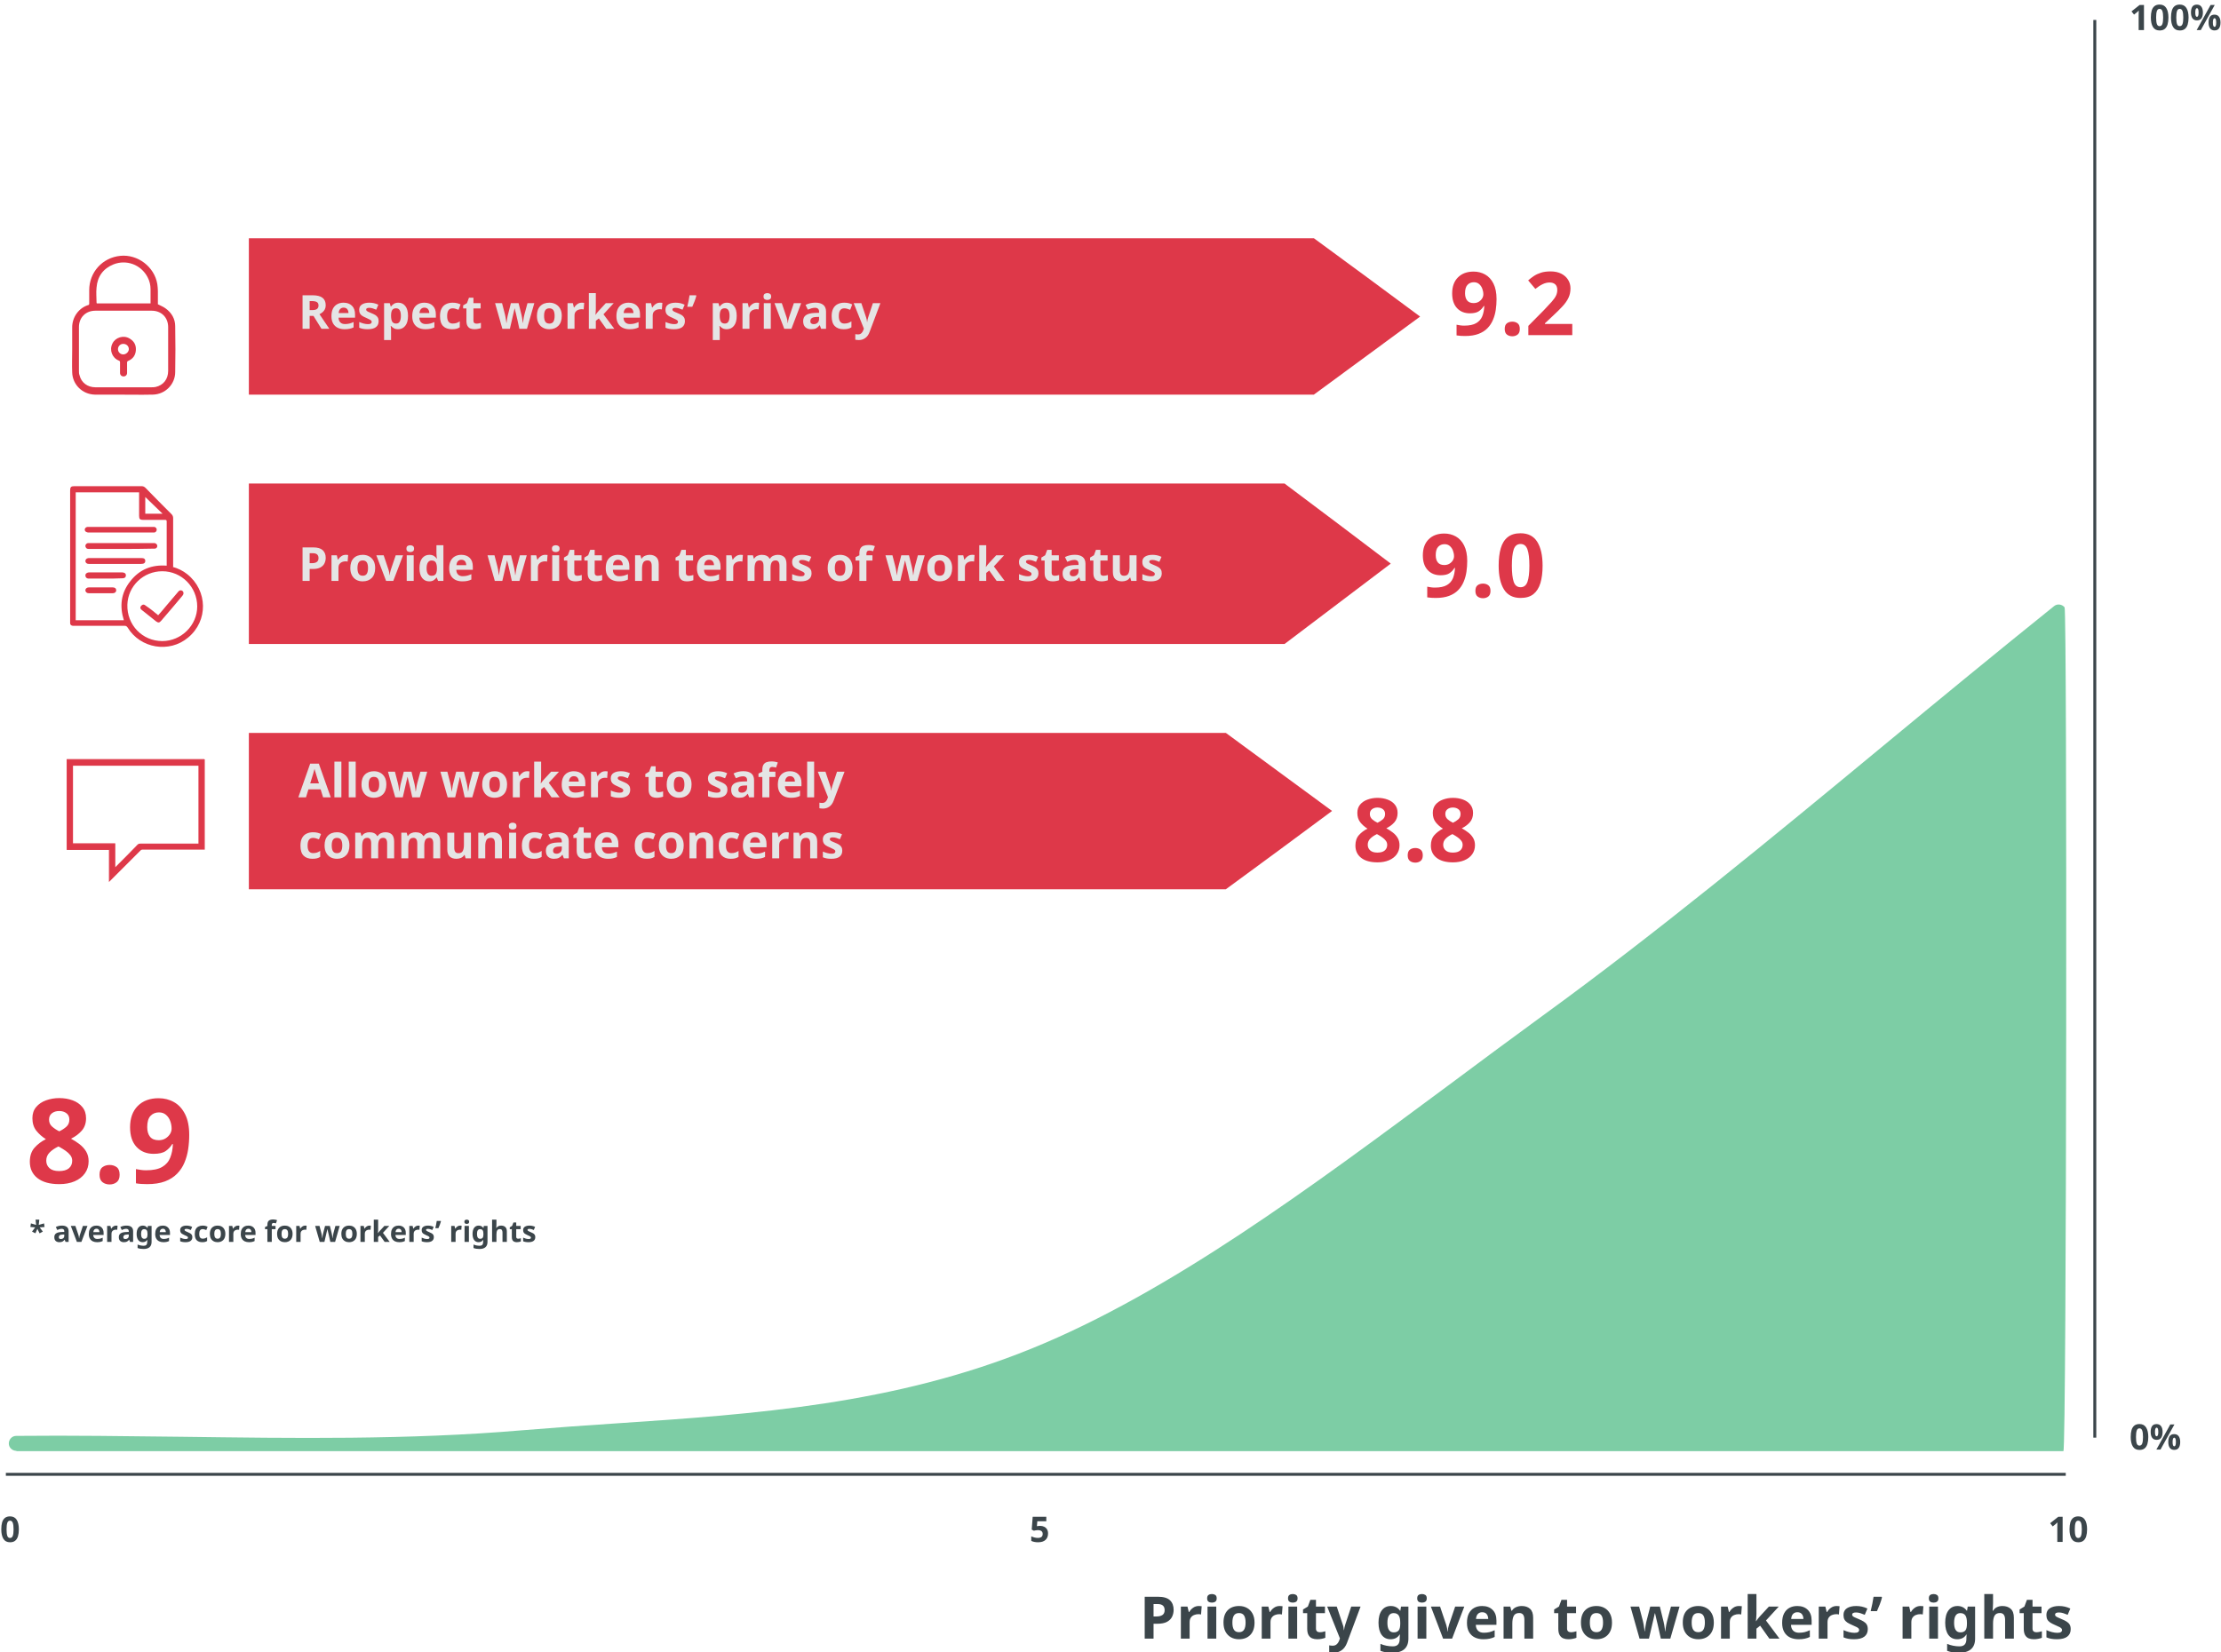
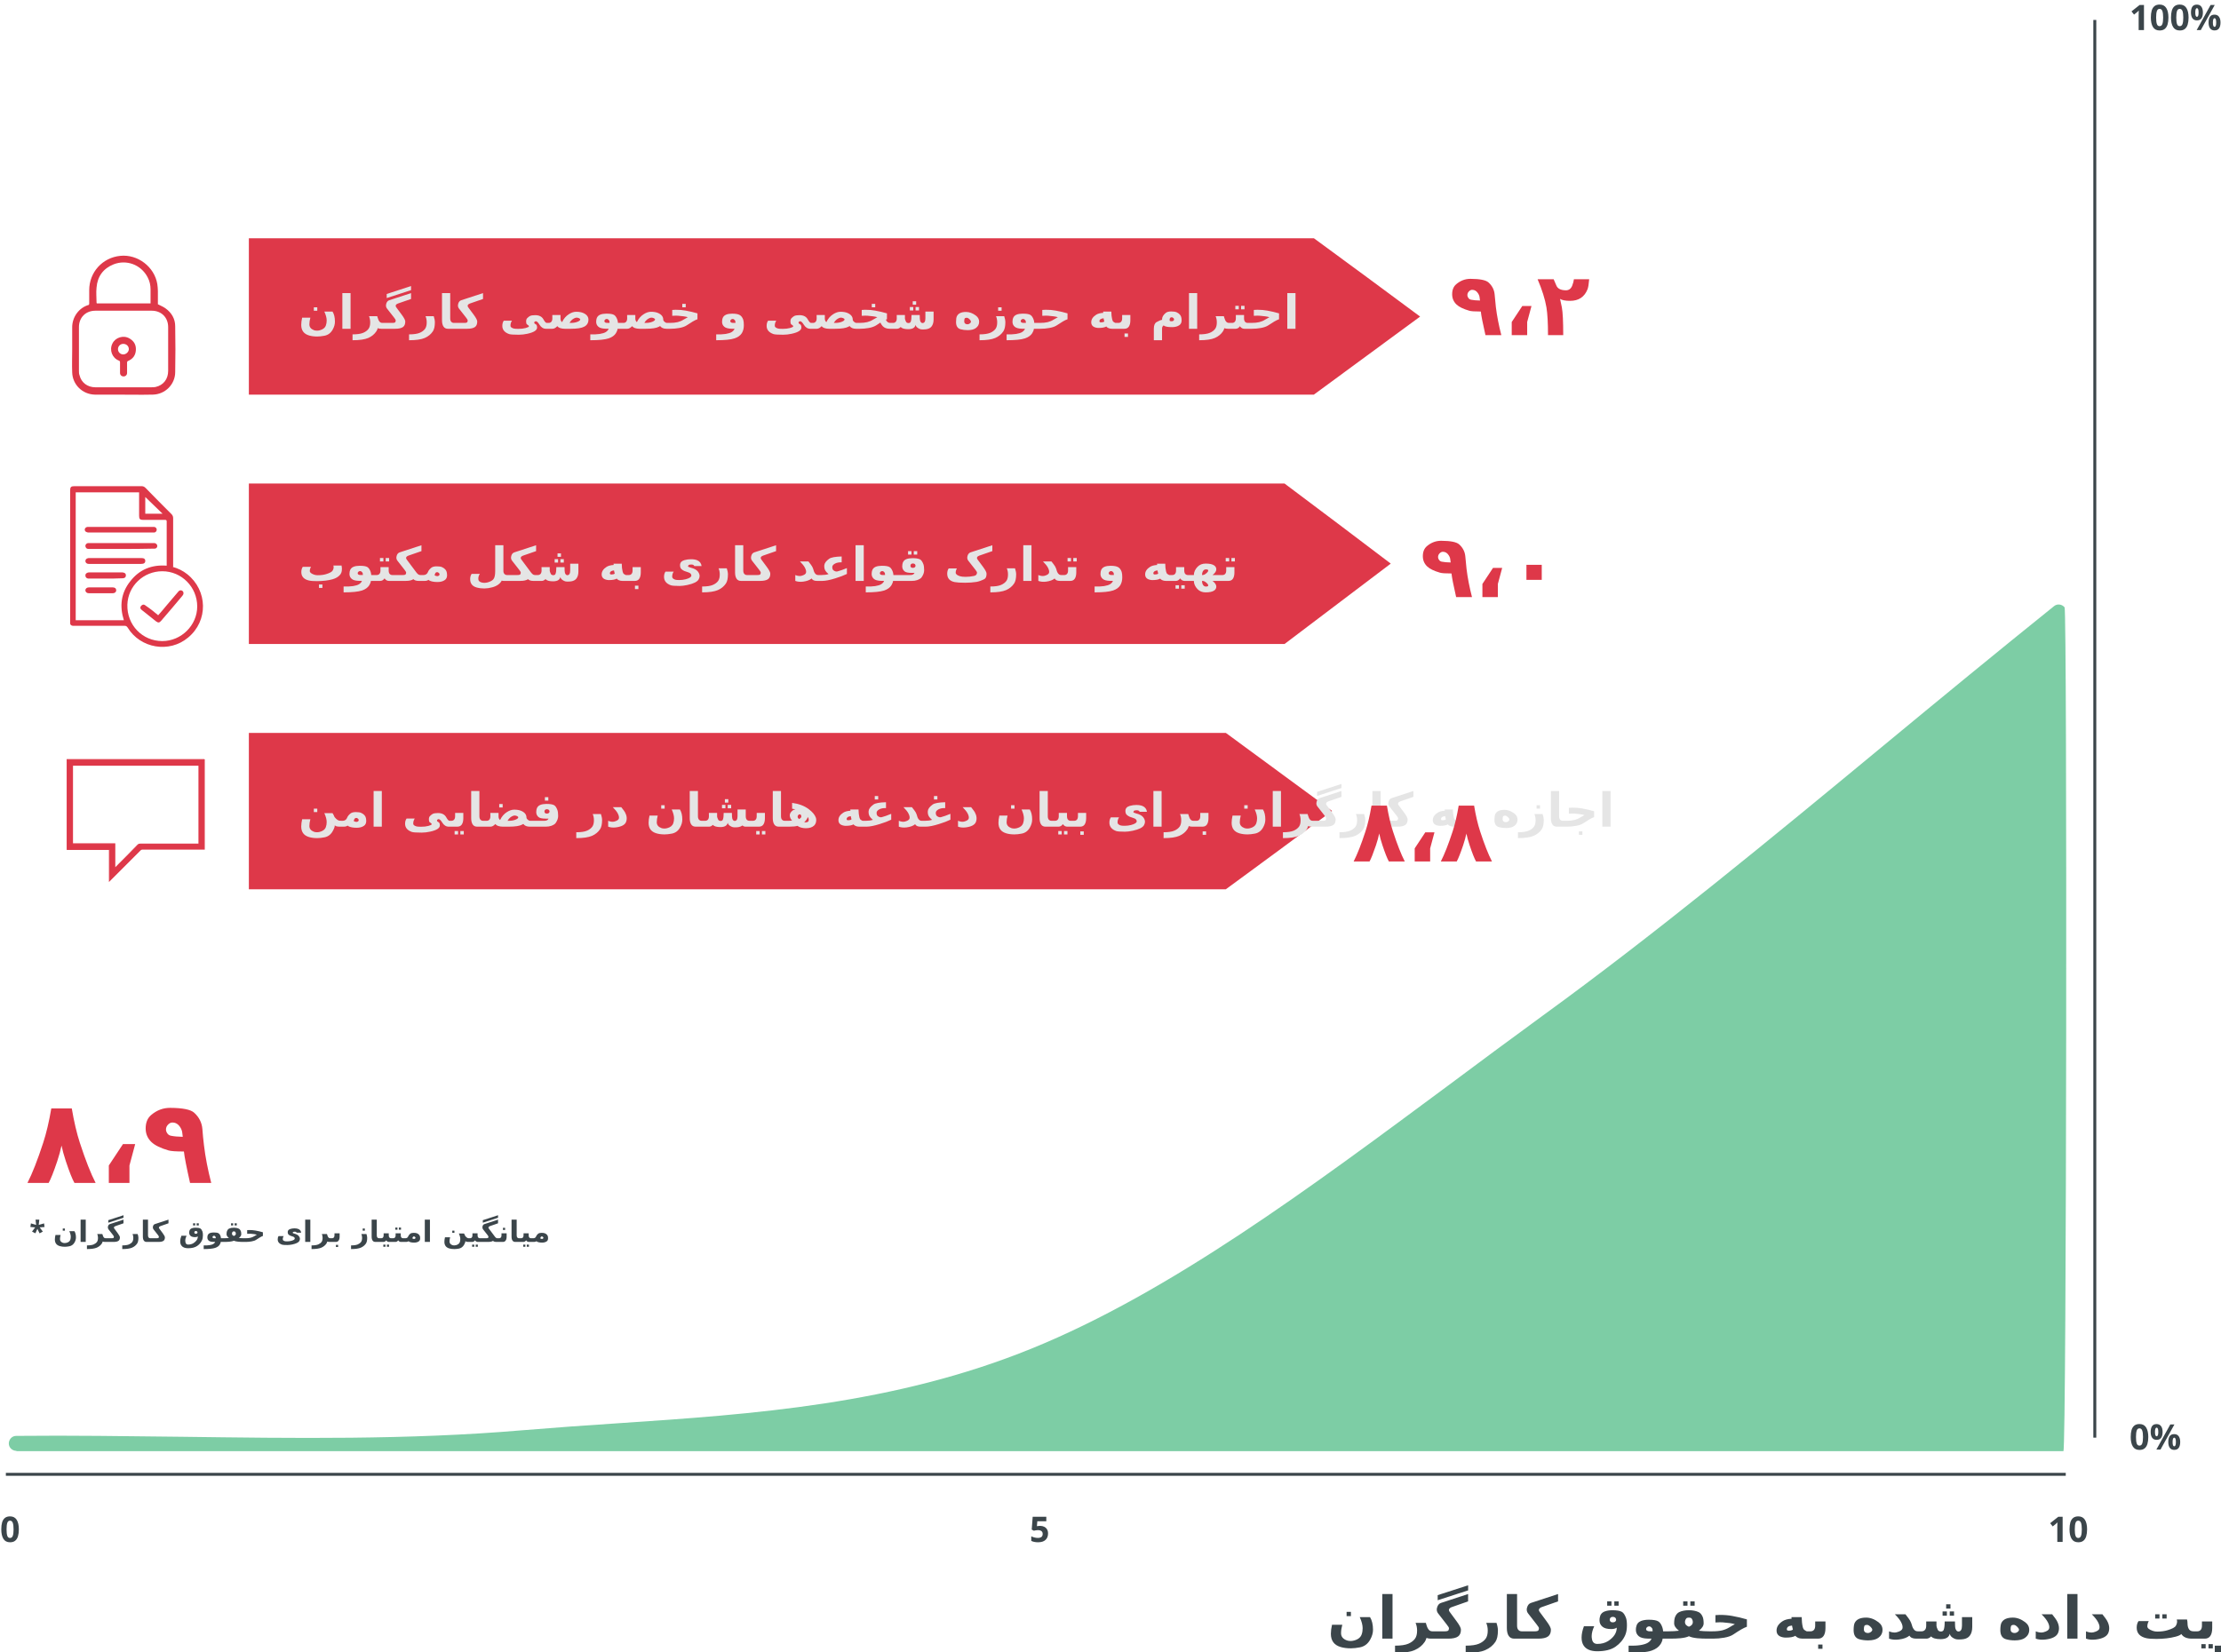
<svg xmlns="http://www.w3.org/2000/svg" version="1.1" id="SVG_T2G3" x="0px" y="0px" viewBox="0 0 756.8 563" data-viewBox="0 0 756.8 563" style="enable-background:new 0 0 756.8 563;" xml:space="preserve">
  <style type="text/css">
	#SVG_T2G3 .st0{fill:#3B454A;}
	#SVG_T2G3 .st1{font-family:'Raleway'; font-weight:600;}
	#SVG_T2G3 .st2{font-size:12px; }
	#SVG_T2G3 .st3{fill:none;stroke:#3B454A;}
	#SVG_T2G3 .st4{font-family:'Raleway'; font-weight:400;}
	#SVG_T2G3 .st5{fill:#DE3849;}
	#SVG_T2G3 .st6{fill:none;stroke:#DE3849;stroke-width:0.35;stroke-miterlimit:10;}
	#SVG_T2G3 .st7{fill:#E5E5E5;}
	#SVG_T2G3 .st8{font-size:16px;}
	#SVG_T2G3 .st9{font-size:30px;}
	#SVG_T2G3 .st10{font-size:40px;}
	#SVG_T2G3 .st11{font-size:10px;}
	#SVG_T2G3 .st12{font-size:20px;}
	#SVG_T2G3 .st13{fill:#7DCDA5;}
</style>
  <g class="anim6-1">
    <polygon class="st5" points="465.8,94.5 447.7,81.2 84.8,81.2 84.8,134.5 447.7,134.5 465.8,121.2 483.9,107.9 " />
  </g>
  <g class="anim7-1">
    <polygon class="st5" points="455.8,178.4 437.7,164.8 84.8,164.8 84.8,219.5 437.7,219.5 455.8,205.8 473.9,192.1 " />
  </g>
  <g class="anim8-1">
    <polygon class="st5" points="435.8,263.1 417.7,249.8 84.8,249.8 84.8,303.1 417.7,303.1 435.8,289.8 453.9,276.4 " />
  </g>
  <g class="anim6">
    <path class="st5" d="M51.3,103.4c0-1.6,0-3.2,0-4.8c0-1.4-0.3-2.8-1-4.1c-2.3-4.4-7.3-6.1-11.6-4.4c-3.5,1.4-5.5,4.1-5.8,7.9   c-0.2,1.7,0,3.4,0,5.1c0,0.1,0,0.2,0.1,0.3H51.3z M42.1,132c3.1,0,6.3,0,9.4,0c0.5,0,1,0,1.5-0.1c2.7-0.6,4.3-2.7,4.3-5.5   c0-5,0-9.9,0-14.9c0-3.3-2.3-5.6-5.6-5.6c-6.4,0-12.8,0-19.2,0c-3.3,0-5.6,2.3-5.6,5.6c0,5,0,9.9,0,14.9c0,0.5,0,1,0.2,1.5   c0.6,2.5,2.7,4.1,5.4,4.1C35.7,132,38.9,132,42.1,132 M30.4,103.7c0-1.6,0-3.2,0-4.8c0-6.1,4.5-11.1,10.6-11.7   c5.9-0.6,11.6,3.7,12.6,9.6c0.1,0.8,0.2,1.6,0.2,2.4c0,1.5,0,3,0,4.5c0.9,0.5,1.8,0.8,2.6,1.4c2.1,1.5,3.3,3.6,3.3,6.1   c0.1,5.2,0.1,10.4,0,15.6c0,4.2-3.4,7.6-7.6,7.7c-4.3,0.1-8.6,0-12.8,0c-2.3,0-4.7,0-7,0c-4.2-0.1-7.6-3.4-7.7-7.6   c-0.1-2.6,0-5.2,0-7.8c0-2.4,0-4.9,0-7.3c-0.1-3.8,2.4-7,5.7-7.9C30.2,103.8,30.3,103.7,30.4,103.7" />
    <path class="st5" d="M43.9,119c0-1-0.8-1.8-1.9-1.8c-1,0-1.8,0.8-1.8,1.8c0,1,0.8,1.8,1.8,1.8C43,120.8,43.9,119.9,43.9,119   M43.3,125.3c0,0.6,0,1.2,0,1.8c0,0.7-0.5,1.2-1.2,1.2c-0.7,0-1.2-0.5-1.2-1.2c0-1.2,0-2.4,0-3.6c0-0.3-0.1-0.5-0.4-0.6   c-2.3-0.9-3.3-3.6-2.2-5.8c1-2.1,3.8-3,5.9-1.7c1.5,0.9,2.2,2.2,2.1,3.9c-0.1,1.8-1,3-2.6,3.7c-0.3,0.1-0.4,0.3-0.4,0.6   C43.3,124.1,43.3,124.7,43.3,125.3L43.3,125.3z" />
  </g>
  <g class="anim7">
    <path class="st5" d="M24.7,287.6h14.4v8.2c0,0,0.1,0,0.1,0.1c0.1-0.1,0.2-0.2,0.3-0.3c2.5-2.5,5-5,7.5-7.6c0.2-0.2,0.5-0.3,0.8-0.3   c6.5,0,13,0,19.5,0h0.5v-26.9H24.7V287.6z M69.6,258.8v30.6H69c-6.8,0-13.6,0-20.4,0c-0.4,0-0.6,0.1-0.9,0.4c-3.3,3.3-6.7,6.7-10,10   c-0.1,0.1-0.2,0.2-0.4,0.4v-10.7H22.9v-30.6H69.6z" />
    <path class="st6" d="M24.7,287.6h14.4v8.2c0,0,0.1,0,0.1,0.1c0.1-0.1,0.2-0.2,0.3-0.3c2.5-2.5,5-5,7.5-7.6c0.2-0.2,0.5-0.3,0.8-0.3   c6.5,0,13,0,19.5,0h0.5v-26.9H24.7V287.6z M69.6,258.8v30.6H69c-6.8,0-13.6,0-20.4,0c-0.4,0-0.6,0.1-0.9,0.4c-3.3,3.3-6.7,6.7-10,10   c-0.1,0.1-0.2,0.2-0.4,0.4v-10.7H22.9v-30.6H69.6z" />
  </g>
  <g class="anim8">
    <path class="st5" d="M49.5,175.1h5.9c-2-2-4-3.8-5.9-5.7V175.1z M55.3,194.7c-6.4,0-11.7,5-11.9,11.4c-0.2,6.9,5.1,12.4,11.9,12.4   c6.5,0,11.9-5.4,11.9-11.8C67.2,200.1,61.9,194.7,55.3,194.7 M56.8,192.8c0-0.2,0-0.2,0-0.3c0-4.9,0-9.9,0-14.8   c0-0.4-0.2-0.5-0.5-0.5c-2.5,0-5,0-7.5,0c-1.1,0-1.4-0.3-1.4-1.4c0-2.5,0-4.9,0-7.4c0-0.2,0-0.4,0-0.6H25.8v43.6h16.4   c-1.5-4.8-1-9.3,2.2-13.3C47.5,194.1,51.7,192.4,56.8,192.8 M58.8,193.2c1.8,0.5,3.5,1.3,5,2.5c7,5.6,7.2,15.9,0.3,21.6   c-6.4,5.4-16.3,3.7-20.6-3.4c-0.3-0.4-0.5-0.6-1-0.6c-5.7,0-11.4,0-17.1,0c-0.2,0-0.4,0-0.6,0c-0.6-0.1-0.9-0.4-0.9-0.9   c0-0.2,0-0.4,0-0.5c0-14.9,0-29.8,0-44.7c0-1.2,0.3-1.5,1.5-1.5c7.6,0,15.2,0,22.8,0c0.6,0,1,0.2,1.4,0.6c2.9,3,5.8,5.9,8.8,8.9   c0.4,0.4,0.6,0.8,0.6,1.4c0,5.3,0,10.7,0,16V193.2z" />
    <path class="st5" d="M41.3,179.6c3.6,0,7.2,0,10.7,0c0.2,0,0.4,0,0.6,0c0.5,0.1,0.8,0.5,0.8,0.9c0,0.5-0.3,0.9-0.8,1   c-0.1,0-0.2,0-0.4,0c-7.4,0-14.7,0-22.1,0c-0.3,0-0.8-0.2-1-0.4c-0.5-0.6-0.1-1.4,0.7-1.5c0.2,0,0.4,0,0.6,0   C34.1,179.6,37.7,179.6,41.3,179.6" />
    <path class="st5" d="M41.3,187.1c-3.7,0-7.3,0-11,0c-0.5,0-0.9-0.1-1.1-0.6c-0.3-0.6,0.1-1.3,0.8-1.4c0.2,0,0.4,0,0.6,0   c7.2,0,14.3,0,21.5,0c0.2,0,0.4,0,0.6,0c0.5,0.1,0.9,0.5,0.9,1c0,0.5-0.4,0.9-0.9,0.9c-0.2,0-0.4,0-0.6,0   C48.4,187.1,44.9,187.1,41.3,187.1" />
    <path class="st5" d="M39.3,192.2c-3,0-5.9,0-8.9,0c-0.2,0-0.5,0-0.7-0.1c-0.4-0.2-0.6-0.5-0.6-0.9c0-0.4,0.3-0.8,0.7-0.9   c0.2-0.1,0.5-0.1,0.7-0.1c5.9,0,11.7,0,17.6,0c1,0,1.4,0.3,1.4,1c0,0.7-0.5,1-1.4,1C45.1,192.2,42.2,192.2,39.3,192.2" />
    <path class="st5" d="M35.9,197.2c-1.8,0-3.7,0-5.5,0c-0.2,0-0.5,0-0.7-0.1c-0.4-0.2-0.6-0.5-0.6-1c0-0.4,0.2-0.7,0.7-0.9   c0.2-0.1,0.4-0.1,0.6-0.1c3.7,0,7.5,0,11.2,0c0.2,0,0.4,0,0.6,0.1c0.5,0.1,0.7,0.5,0.7,0.9c0,0.4-0.2,0.8-0.6,0.9   c-0.2,0.1-0.5,0.1-0.7,0.1C39.6,197.2,37.8,197.2,35.9,197.2" />
    <path class="st5" d="M34.4,200.2c1.3,0,2.6,0,4,0c0.8,0,1.2,0.4,1.2,1c0,0.6-0.5,1-1.2,1c-2.7,0-5.4,0-8.1,0c-0.7,0-1.2-0.4-1.2-1   c0-0.6,0.5-1,1.2-1C31.7,200.2,33,200.2,34.4,200.2" />
    <path class="st5" d="M53.9,209.7c1-1.1,1.9-2.2,2.9-3.4c1.3-1.6,2.7-3.1,4-4.7c0.3-0.4,0.8-0.5,1.2-0.3c0.4,0.2,0.6,0.6,0.5,1.1   c0,0.2-0.2,0.4-0.3,0.6c-2.4,2.9-4.8,5.7-7.3,8.6c-0.6,0.7-1,0.7-1.7,0.2c-1.6-1.3-3.3-2.6-4.9-3.9c-0.4-0.3-0.6-0.7-0.4-1.1   c0.1-0.3,0.5-0.6,0.8-0.7c0.3-0.1,0.7,0.1,0.9,0.3C51.1,207.4,52.5,208.5,53.9,209.7" />
  </g>
  <g class="anim5">
    <path class="st13" d="M5.6,494.5L5.6,494.5c-1.4,0-2.6-1.1-2.6-2.5c0-1.4,1.1-2.6,2.5-2.6c19.4-0.2,37.1,0.1,56.2,0.3   c38.1,0.5,77.4,1.1,116.1-2.2c10.9-0.9,22-1.7,32.7-2.4c46.3-3.1,94.2-6.4,141.1-25.5c47-19.1,94.9-54.8,141.3-89.2   c10.7-8,21.8-16.2,32.6-24.1c38.7-28.1,78.1-60.6,116.2-92.1c19.1-15.8,38.8-32,58.2-47.6c1.1-0.9,2.7-0.7,3.6,0.4   c0.9,1.1,0.7,286.7-0.4,287.6H5.6z" />
  </g>
  <g class="anim2">
    <line class="st3" x1="2" y1="502.5" x2="703.9" y2="502.5" />
  </g>
  <g class="anim3">
    <line class="st3" x1="713.8" y1="490" x2="713.8" y2="6.8" />
  </g>
  <g class="anim6-2">
    <text transform="matrix(1 0 0 1 101.6582 112.0576)">
-       <tspan x="0" y="0" class="st7 st1 st8">Respect workers’ privacy</tspan>
+       <tspan x="0" y="0" class="st7 st1 st8">احترام به حوزه شخصی و خصوصی کارگران</tspan>
    </text>
-     <text transform="matrix(1 0 0 1 493.8662 114.2241)" class="st5 st1 st9">9.2</text>
+     <text transform="matrix(1 0 0 1 493.8662 114.2241)" class="st5 st1 st9">۹،۲</text>
  </g>
  <g class="anim7-2">
    <text transform="matrix(1 0 0 1 101.6582 197.9937)">
-       <tspan x="0" y="0" class="st7 st1 st8">Provide written terms of work status</tspan>
+       <tspan x="0" y="0" class="st7 st1 st8">تهیه و تدارک قواعد کاری به شکل مکتوب</tspan>
    </text>
-     <text transform="matrix(1 0 0 1 483.876 203.5039)" class="st5 st1 st9">9.0</text>
+     <text transform="matrix(1 0 0 1 483.876 203.5039)" class="st5 st1 st9">۹،۰</text>
  </g>
  <g class="anim8-2">
-     <text transform="matrix(1 0 0 1 101.6582 271.7539)">
-       <tspan x="0" y="0" class="st7 st1 st8">Allow workers to safely</tspan>
-       <tspan x="0" y="1.3em" class="st7 st1 st8">communicate concerns</tspan>
+     <text transform="matrix(1 0 0 1 101.6582 281.7539)">
+       <tspan x="0" y="0" class="st7 st1 st8">اجازه به کارگران برای بیان دغدغه هایشان در فضایی امن</tspan>
    </text>
-     <text transform="matrix(1 0 0 1 460.8066 293.624)" class="st5 st1 st9">8.8</text>
+     <text transform="matrix(1 0 0 1 460.8066 293.624)" class="st5 st1 st9">۸،۸</text>
  </g>
  <g class="anim10">
-     <text transform="matrix(1 0 0 1 8.7598 403.1875)" class="st5 st1 st10">8.9</text>
+     <text transform="matrix(1 0 0 1 8.7598 403.1875)" class="st5 st1 st10">۸،۹</text>
    <text transform="matrix(1 0 0 1 10.0352 423.2871)">
-       <tspan x="0" y="0" class="st0 st1 st11">* average score for workers’ rights</tspan>
+       <tspan x="0" y="0" class="st0 st1 st11">* میانگین امتیاز برای حقوق کارگران </tspan>
    </text>
  </g>
  <g class="anim4">
    <text transform="matrix(1 0 0 1 0 525.5352)" class="st0 st1 st2">0</text>
    <text transform="matrix(1 0 0 1 350.8076 525.5352)" class="st0 st1 st2">5</text>
    <text transform="matrix(1 0 0 1 697.8838 525.5352)" class="st0 st1 st2">10</text>
    <text transform="matrix(1 0 0 1 725.5996 10.2598)" class="st0 st1 st2">100%</text>
    <text transform="matrix(1 0 0 1 725.5996 494.0635)" class="st0 st1 st2">0%</text>
  </g>
  <g class="anim1">
-     <text transform="matrix(1 0 0 1 388.2568 558.5078)">
-       <tspan x="0" y="0" class="st0 st1 st12">Priority given to workers’ rights</tspan>
+     <text transform="matrix(1 0 0 1 452.2568 558.5078)">
+       <tspan x="0" y="0" class="st0 st1 st12">اولویت داده شده به حقوق کارگران </tspan>
    </text>
  </g>
</svg>
